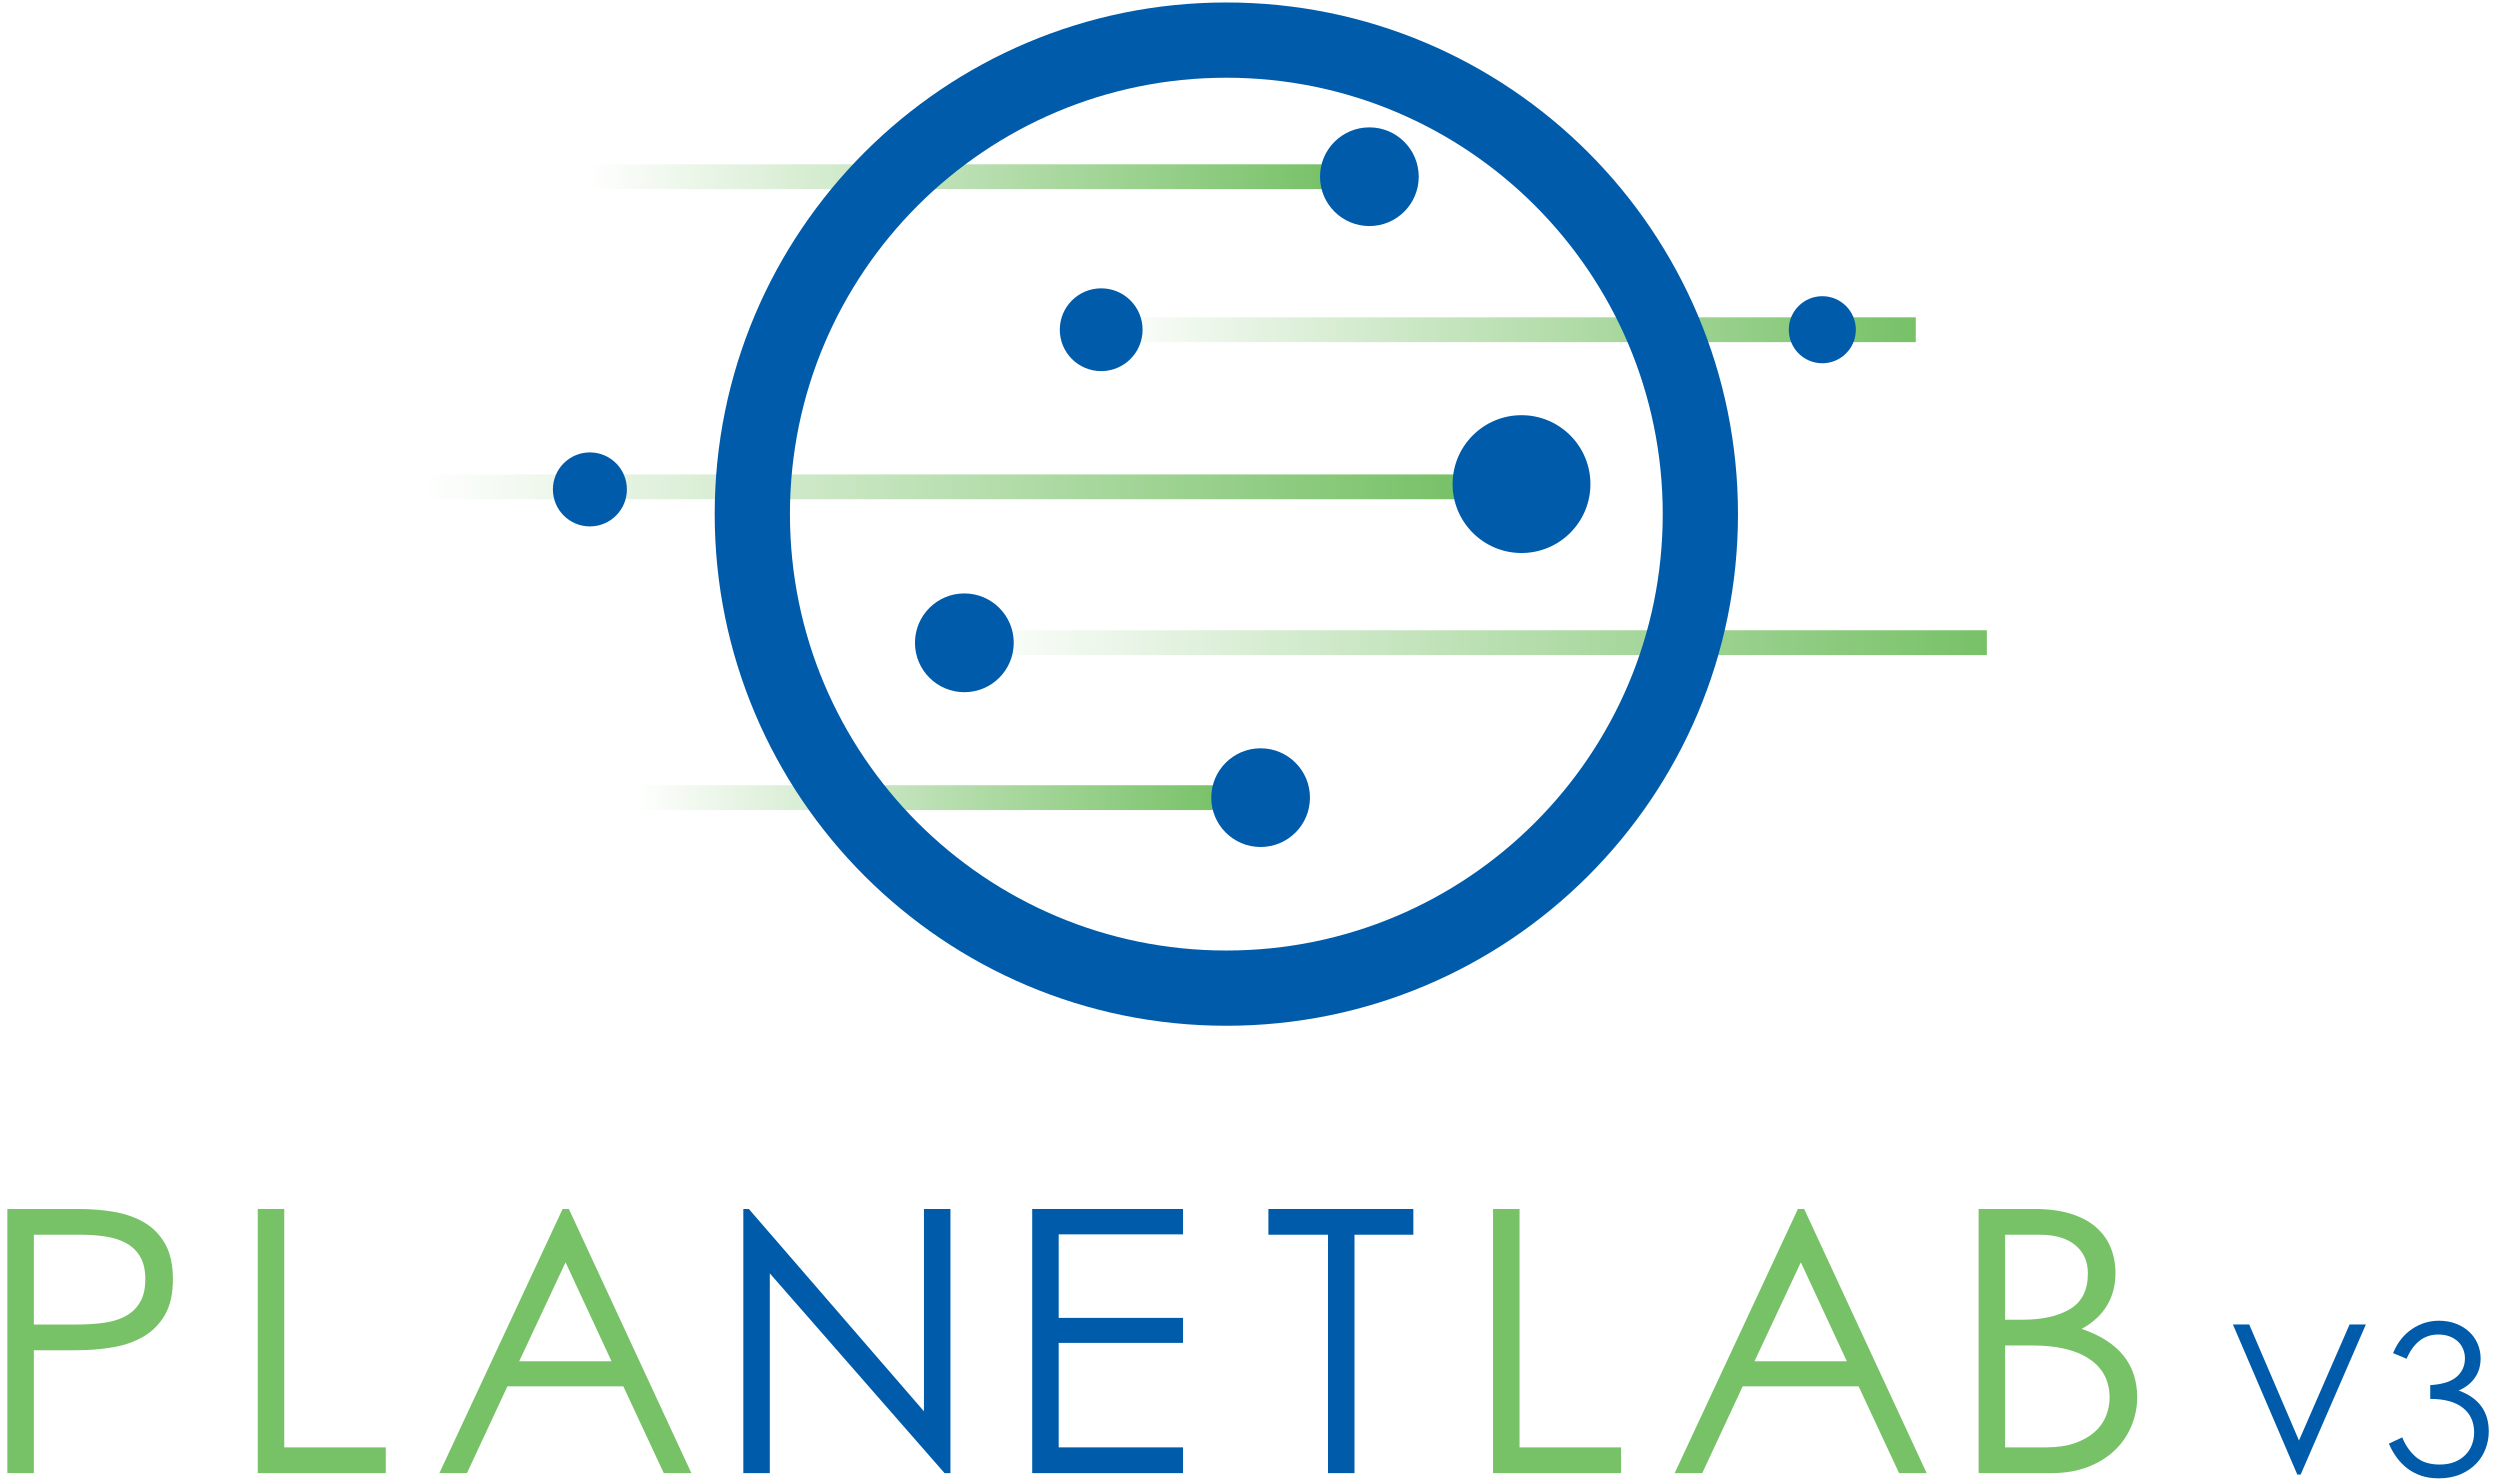
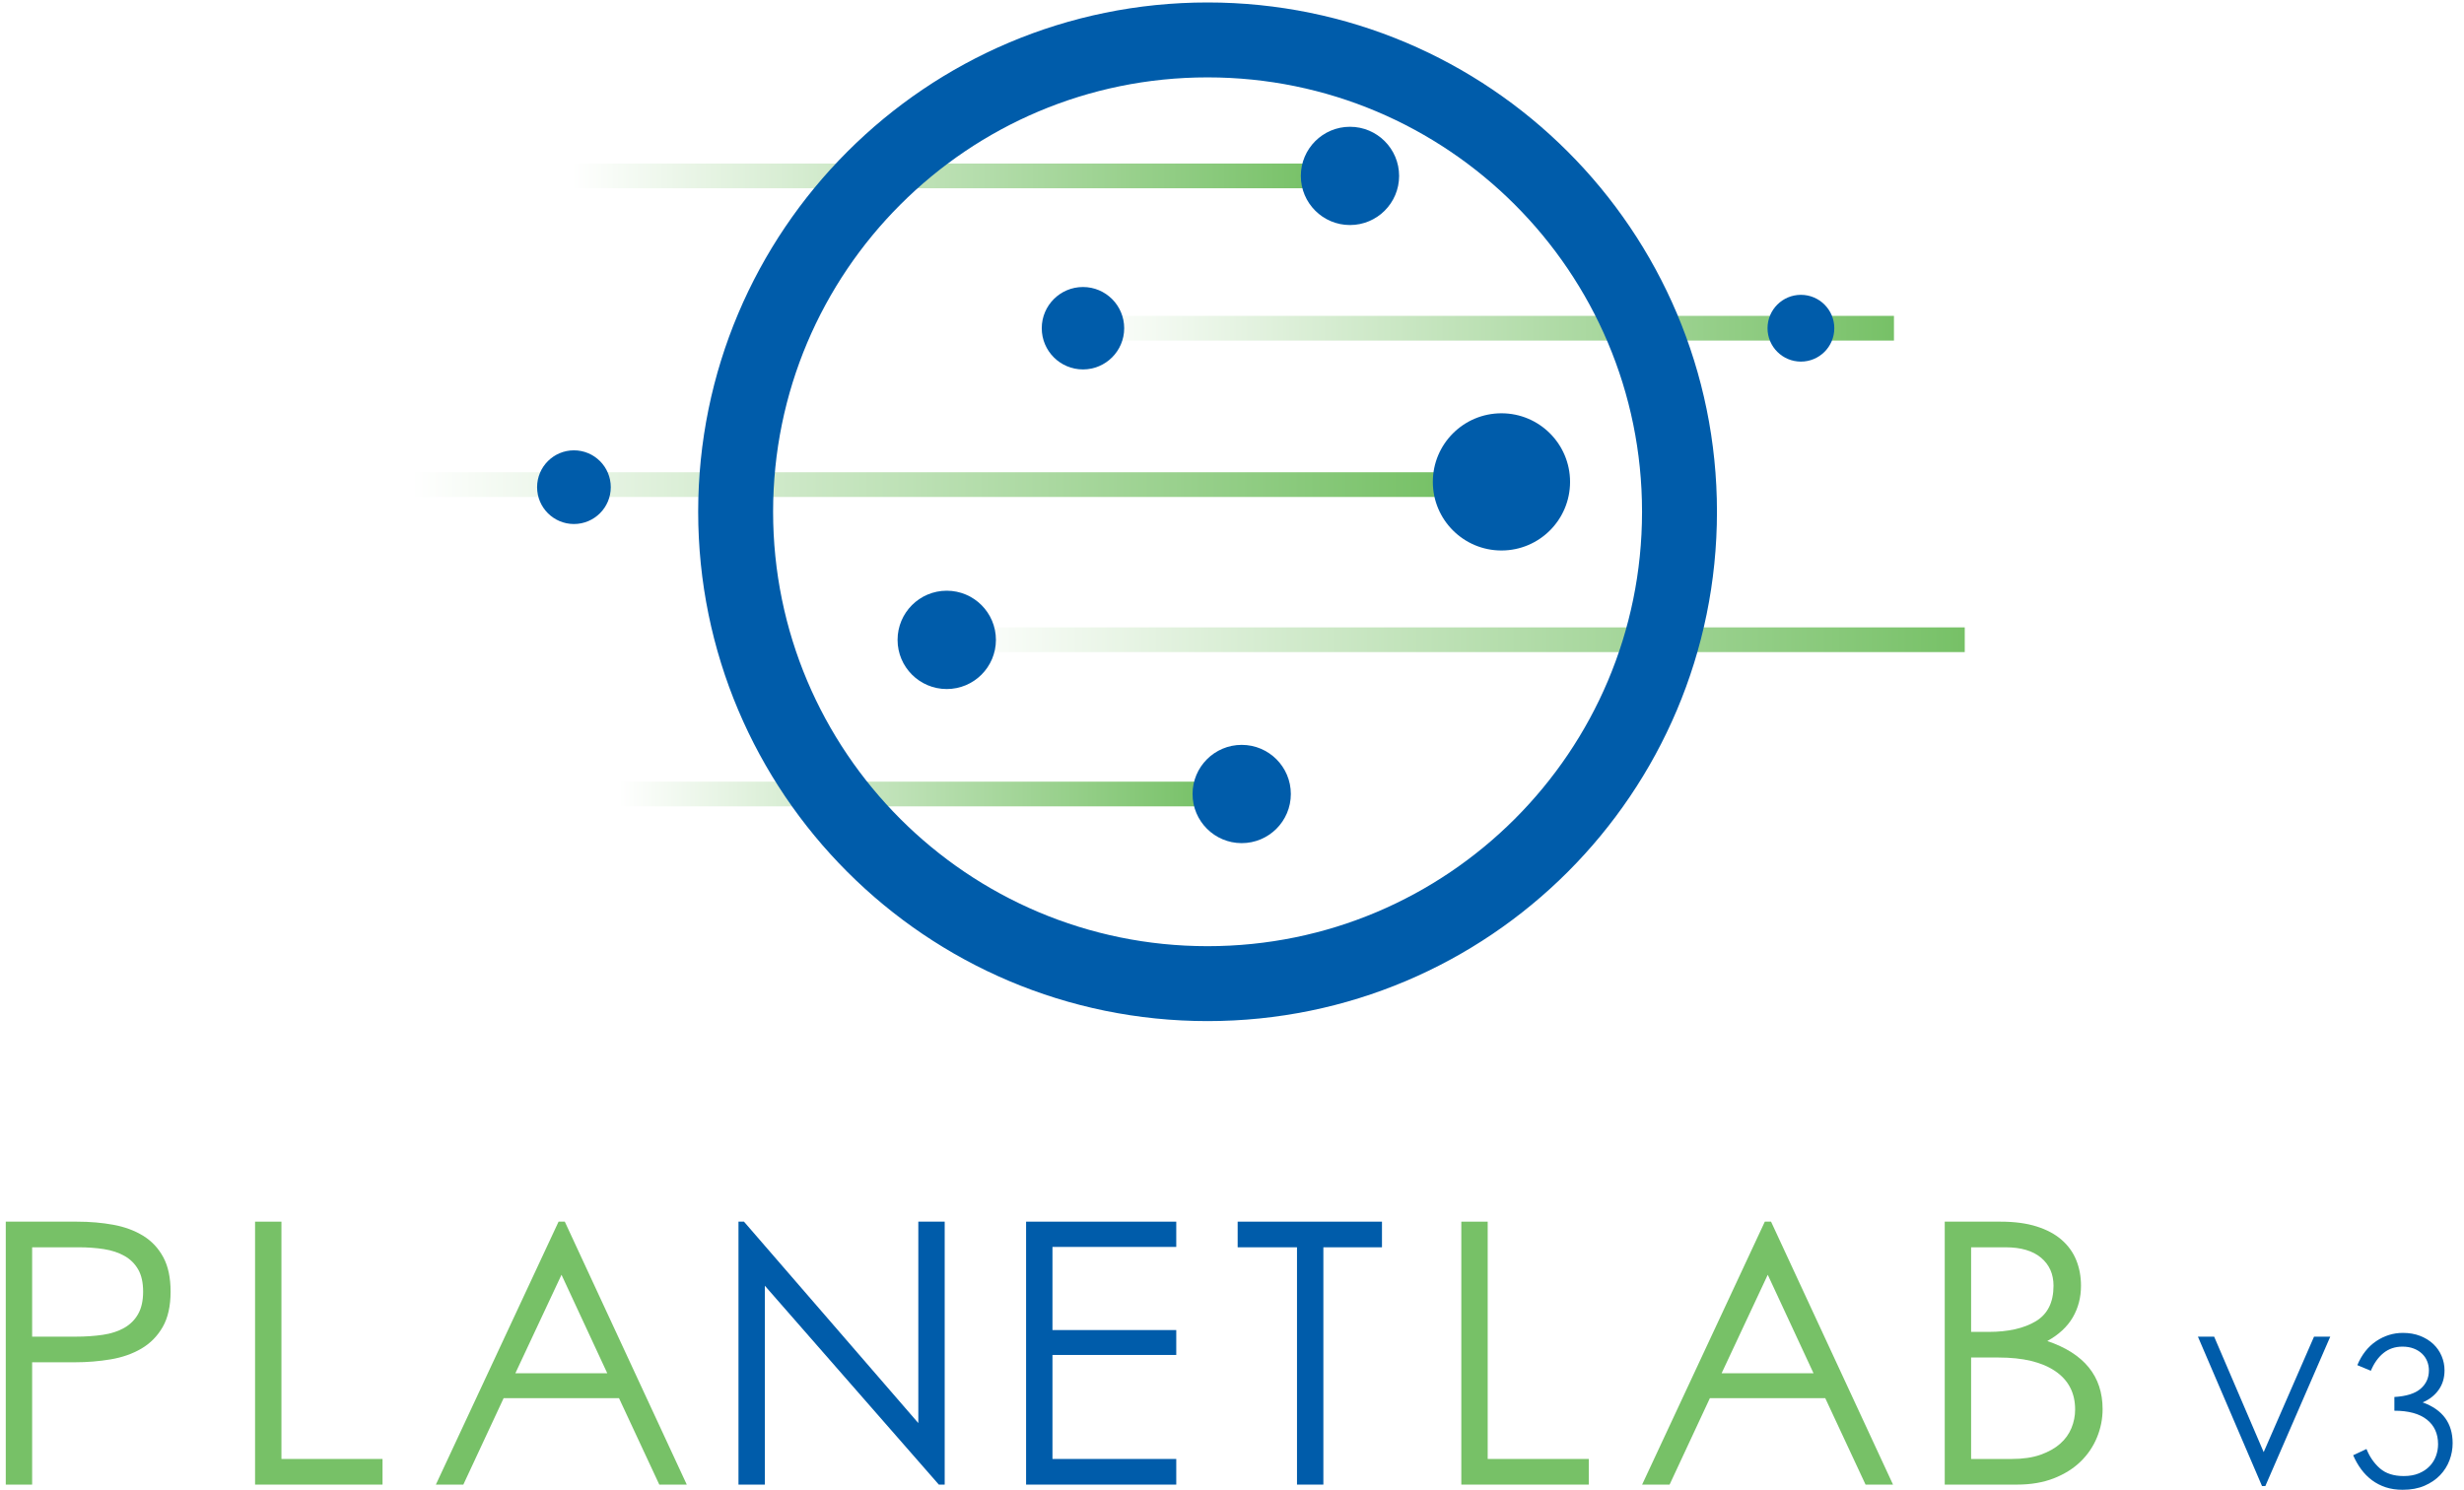
- <svg xmlns="http://www.w3.org/2000/svg" xmlns:xlink="http://www.w3.org/1999/xlink" version="1.1" viewBox="43 97 299 177" width="299" height="177">
+ <svg xmlns="http://www.w3.org/2000/svg" xmlns:xlink="http://www.w3.org/1999/xlink" version="1.1" viewBox="56 97 296 179" width="296" height="179">
  <defs>
    <linearGradient x1="0" x2="1" id="Gradient" gradientUnits="userSpaceOnUse">
      <stop offset="0" stop-color="#77c167" />
      <stop offset="1" stop-color="white" />
    </linearGradient>
-     <linearGradient id="Obj_Gradient" xlink:href="#Gradient" gradientTransform="translate(272.126 136.4354) rotate(180) scale(97.56925)" />
-     <linearGradient id="Obj_Gradient_2" xlink:href="#Gradient" gradientTransform="translate(280.6299 173.8634) rotate(180) scale(121.9993)" />
-     <linearGradient id="Obj_Gradient_3" xlink:href="#Gradient" gradientTransform="translate(217.6523 155.2245) rotate(180) scale(124.109)" />
-     <linearGradient id="Obj_Gradient_4" xlink:href="#Gradient" gradientTransform="translate(189.4333 192.3985) rotate(180) scale(70.37815)" />
-     <linearGradient id="Obj_Gradient_5" xlink:href="#Gradient" gradientTransform="translate(202.3405 118.1347) rotate(180) scale(88.95466)" />
+     <linearGradient id="Obj_Gradient" xlink:href="#Gradient" gradientTransform="translate(283.5215 136.4354) rotate(180) scale(97.56925)" />
+     <linearGradient id="Obj_Gradient_2" xlink:href="#Gradient" gradientTransform="translate(292.0254 173.8634) rotate(180) scale(121.9993)" />
+     <linearGradient id="Obj_Gradient_3" xlink:href="#Gradient" gradientTransform="translate(229.0478 155.2245) rotate(180) scale(124.109)" />
+     <linearGradient id="Obj_Gradient_4" xlink:href="#Gradient" gradientTransform="translate(200.8288 192.3985) rotate(180) scale(70.37815)" />
+     <linearGradient id="Obj_Gradient_5" xlink:href="#Gradient" gradientTransform="translate(213.736 118.1347) rotate(180) scale(88.95466)" />
  </defs>
-   <g id="Logo_v3_vertical" fill="none" stroke="none" stroke-opacity="1" fill-opacity="1" stroke-dasharray="none">
+   <g id="Logo_v3_vertical" fill="none" fill-opacity="1" stroke-dasharray="none" stroke-opacity="1" stroke="none">
    <g id="Logo_v3_vertical_Layer_1">
      <g id="Group_36">
        <g id="Graphic_14">
-           <rect x="174.557" y="134.951" width="97.569" height="2.969" fill="url(#Obj_Gradient)" />
+           <rect x="185.952" y="134.951" width="97.569" height="2.969" fill="url(#Obj_Gradient)" />
        </g>
        <g id="Graphic_13">
-           <rect x="158.631" y="172.379" width="121.999" height="2.969" fill="url(#Obj_Gradient_2)" />
+           <rect x="170.026" y="172.379" width="121.999" height="2.969" fill="url(#Obj_Gradient_2)" />
        </g>
        <g id="Graphic_12">
-           <rect x="93.543" y="153.74" width="124.109" height="2.969" fill="url(#Obj_Gradient_3)" />
+           <rect x="104.939" y="153.74" width="124.109" height="2.969" fill="url(#Obj_Gradient_3)" />
        </g>
        <g id="Graphic_11">
-           <rect x="119.055" y="190.914" width="70.378" height="2.969" fill="url(#Obj_Gradient_4)" />
+           <rect x="130.451" y="190.914" width="70.378" height="2.969" fill="url(#Obj_Gradient_4)" />
        </g>
        <g id="Graphic_10">
-           <rect x="113.386" y="116.65" width="88.955" height="2.969" fill="url(#Obj_Gradient_5)" />
+           <rect x="124.781" y="116.65" width="88.955" height="2.969" fill="url(#Obj_Gradient_5)" />
        </g>
        <g id="Graphic_9">
-           <circle cx="189.67" cy="158.489" r="56.693" stroke="#005caa" stroke-linecap="round" stroke-linejoin="round" stroke-width="9" />
+           <circle cx="201.065" cy="158.489" r="56.693" stroke="#005caa" stroke-linecap="round" stroke-linejoin="round" stroke-width="9" />
        </g>
        <g id="Graphic_8">
-           <circle cx="193.769" cy="192.398" r="5.903" fill="#005caa" />
+           <circle cx="205.165" cy="192.398" r="5.903" fill="#005caa" />
        </g>
        <g id="Graphic_7">
-           <circle cx="158.337" cy="173.88" r="5.907" fill="#005caa" />
+           <circle cx="169.732" cy="173.88" r="5.907" fill="#005caa" />
        </g>
        <g id="Graphic_6">
-           <circle cx="224.973" cy="154.898" r="8.242" fill="#005caa" />
+           <circle cx="236.369" cy="154.898" r="8.242" fill="#005caa" />
        </g>
        <g id="Graphic_5">
-           <circle cx="113.552" cy="155.533" r="4.426" fill="#005caa" />
+           <circle cx="124.947" cy="155.533" r="4.426" fill="#005caa" />
        </g>
        <g id="Graphic_4">
-           <circle cx="260.949" cy="136.435" r="4.011" fill="#005caa" />
+           <circle cx="272.344" cy="136.435" r="4.011" fill="#005caa" />
        </g>
        <g id="Graphic_3">
-           <circle cx="174.702" cy="136.435" r="4.951" fill="#005caa" />
+           <circle cx="186.097" cy="136.435" r="4.951" fill="#005caa" />
        </g>
        <g id="Graphic_2">
-           <circle cx="206.777" cy="118.135" r="5.903" fill="#005caa" />
+           <circle cx="218.172" cy="118.135" r="5.903" fill="#005caa" />
        </g>
      </g>
-       <g id="Group_35">
-         <g id="Graphic_22">
-           <path d="M 43.88 241.594 L 52.416 241.594 C 53.971 241.594 55.43 241.719 56.794 241.968 C 58.158 242.217 59.353 242.657 60.38 243.288 C 61.407 243.918 62.213 244.776 62.8 245.862 C 63.387 246.947 63.68 248.326 63.68 249.998 C 63.68 251.728 63.365 253.144 62.734 254.244 C 62.103 255.344 61.253 256.209 60.182 256.84 C 59.111 257.471 57.879 257.903 56.486 258.138 C 55.093 258.373 53.648 258.49 52.152 258.49 L 47.048 258.49 L 47.048 273.186 L 43.88 273.186 Z M 47.048 244.674 L 47.048 255.41 L 52.284 255.41 C 53.457 255.41 54.543 255.337 55.54 255.19 C 56.537 255.043 57.395 254.764 58.114 254.354 C 58.833 253.943 59.39 253.386 59.786 252.682 C 60.182 251.978 60.38 251.083 60.38 249.998 C 60.38 248.912 60.182 248.025 59.786 247.336 C 59.39 246.647 58.84 246.104 58.136 245.708 C 57.432 245.312 56.611 245.041 55.672 244.894 C 54.733 244.747 53.721 244.674 52.636 244.674 Z" fill="#77c167" />
+       <g id="Group_60">
+         <g id="Group_50">
+           <g id="Graphic_59">
+             <path d="M 56.693 243.78 L 65.229 243.78 C 66.784 243.78 68.243 243.904 69.607 244.154 C 70.971 244.403 72.166 244.843 73.193 245.474 C 74.22 246.104 75.026 246.962 75.613 248.048 C 76.2 249.133 76.493 250.512 76.493 252.184 C 76.493 253.914 76.178 255.33 75.547 256.43 C 74.916 257.53 74.066 258.395 72.995 259.026 C 71.924 259.656 70.692 260.089 69.299 260.324 C 67.906 260.558 66.461 260.676 64.965 260.676 L 59.861 260.676 L 59.861 275.372 L 56.693 275.372 Z M 59.861 246.86 L 59.861 257.596 L 65.097 257.596 C 66.27 257.596 67.356 257.522 68.353 257.376 C 69.35 257.229 70.208 256.95 70.927 256.54 C 71.646 256.129 72.203 255.572 72.599 254.868 C 72.995 254.164 73.193 253.269 73.193 252.184 C 73.193 251.098 72.995 250.211 72.599 249.522 C 72.203 248.832 71.653 248.29 70.949 247.894 C 70.245 247.498 69.424 247.226 68.485 247.08 C 67.546 246.933 66.534 246.86 65.449 246.86 Z" fill="#77c167" />
+           </g>
+           <g id="Graphic_58">
+             <path d="M 89.809 243.78 L 89.809 272.292 L 101.953 272.292 L 101.953 275.372 L 86.641 275.372 L 86.641 243.78 Z" fill="#77c167" />
+           </g>
+           <g id="Graphic_57">
+             <path d="M 123.101 243.78 L 123.849 243.78 L 138.501 275.372 L 135.201 275.372 L 130.361 264.988 L 116.501 264.988 L 111.661 275.372 L 108.361 275.372 Z M 117.909 261.996 L 128.953 261.996 L 123.453 250.16 Z" fill="#77c167" />
+           </g>
+           <g id="Graphic_56">
+             <path d="M 144.714 275.372 L 144.714 243.78 L 145.374 243.78 L 166.318 267.98 L 166.318 243.78 L 169.486 243.78 L 169.486 275.372 L 168.782 275.372 L 147.882 251.48 L 147.882 275.372 Z" fill="#005caa" />
+           </g>
+           <g id="Graphic_55">
+             <path d="M 179.264 275.372 L 179.264 243.78 L 197.304 243.78 L 197.304 246.816 L 182.432 246.816 L 182.432 256.804 L 197.304 256.804 L 197.304 259.796 L 182.432 259.796 L 182.432 272.292 L 197.304 272.292 L 197.304 275.372 Z" fill="#005caa" />
+           </g>
+           <g id="Graphic_54">
+             <path d="M 204.68 243.78 L 222.016 243.78 L 222.016 246.86 L 214.976 246.86 L 214.976 275.372 L 211.808 275.372 L 211.808 246.86 L 204.68 246.86 Z" fill="#005caa" />
+           </g>
+           <g id="Graphic_53">
+             <path d="M 234.716 243.78 L 234.716 272.292 L 246.86 272.292 L 246.86 275.372 L 231.548 275.372 L 231.548 243.78 Z" fill="#77c167" />
+           </g>
+           <g id="Graphic_52">
+             <path d="M 268.008 243.78 L 268.756 243.78 L 283.408 275.372 L 280.108 275.372 L 275.268 264.988 L 261.408 264.988 L 256.568 275.372 L 253.268 275.372 Z M 262.816 261.996 L 273.86 261.996 L 268.36 250.16 Z" fill="#77c167" />
+           </g>
+           <g id="Graphic_51">
+             <path d="M 289.621 243.78 L 296.309 243.78 C 297.981 243.78 299.426 243.97 300.643 244.352 C 301.86 244.733 302.865 245.268 303.657 245.958 C 304.449 246.647 305.036 247.461 305.417 248.4 C 305.798 249.338 305.989 250.365 305.989 251.48 C 305.989 252.888 305.659 254.156 304.999 255.286 C 304.339 256.415 303.32 257.361 301.941 258.124 C 306.37 259.62 308.585 262.348 308.585 266.308 C 308.585 267.481 308.358 268.618 307.903 269.718 C 307.448 270.818 306.788 271.786 305.923 272.622 C 305.058 273.458 303.987 274.125 302.711 274.624 C 301.435 275.122 299.961 275.372 298.289 275.372 L 289.621 275.372 Z M 292.789 260.104 L 292.789 272.292 L 297.673 272.292 C 299.022 272.292 300.174 272.123 301.127 271.786 C 302.08 271.448 302.865 271.008 303.481 270.466 C 304.097 269.923 304.552 269.292 304.845 268.574 C 305.138 267.855 305.285 267.114 305.285 266.352 C 305.285 264.357 304.486 262.817 302.887 261.732 C 301.288 260.646 299.022 260.104 296.089 260.104 Z M 292.789 246.86 L 292.789 257.024 L 294.901 257.024 C 297.248 257.024 299.132 256.598 300.555 255.748 C 301.978 254.897 302.689 253.474 302.689 251.48 C 302.689 250.072 302.19 248.95 301.193 248.114 C 300.196 247.278 298.773 246.86 296.925 246.86 Z" fill="#77c167" />
+           </g>
        </g>
-         <g id="Graphic_23">
-           <path d="M 76.996 241.594 L 76.996 270.106 L 89.14 270.106 L 89.14 273.186 L 73.828 273.186 L 73.828 241.594 Z" fill="#77c167" />
-         </g>
-         <g id="Graphic_24">
-           <path d="M 110.288 241.594 L 111.036 241.594 L 125.688 273.186 L 122.388 273.186 L 117.548 262.802 L 103.688 262.802 L 98.848 273.186 L 95.548 273.186 Z M 105.096 259.81 L 116.14 259.81 L 110.64 247.974 Z" fill="#77c167" />
-         </g>
-         <g id="Graphic_25">
-           <path d="M 131.901 273.186 L 131.901 241.594 L 132.561 241.594 L 153.505 265.794 L 153.505 241.594 L 156.673 241.594 L 156.673 273.186 L 155.969 273.186 L 135.069 249.294 L 135.069 273.186 Z" fill="#005caa" />
-         </g>
-         <g id="Graphic_26">
-           <path d="M 166.451 273.186 L 166.451 241.594 L 184.491 241.594 L 184.491 244.63 L 169.619 244.63 L 169.619 254.618 L 184.491 254.618 L 184.491 257.61 L 169.619 257.61 L 169.619 270.106 L 184.491 270.106 L 184.491 273.186 Z" fill="#005caa" />
-         </g>
-         <g id="Graphic_27">
-           <path d="M 194.701 241.594 L 212.037 241.594 L 212.037 244.674 L 204.997 244.674 L 204.997 273.186 L 201.829 273.186 L 201.829 244.674 L 194.701 244.674 Z" fill="#005caa" />
-         </g>
-         <g id="Graphic_28">
-           <path d="M 224.737 241.594 L 224.737 270.106 L 236.881 270.106 L 236.881 273.186 L 221.569 273.186 L 221.569 241.594 Z" fill="#77c167" />
-         </g>
-         <g id="Graphic_29">
-           <path d="M 258.029 241.594 L 258.777 241.594 L 273.429 273.186 L 270.129 273.186 L 265.289 262.802 L 251.429 262.802 L 246.589 273.186 L 243.289 273.186 Z M 252.837 259.81 L 263.881 259.81 L 258.381 247.974 Z" fill="#77c167" />
-         </g>
-         <g id="Graphic_30">
-           <path d="M 279.643 241.594 L 286.331 241.594 C 288.003 241.594 289.447 241.785 290.665 242.166 C 291.882 242.547 292.887 243.083 293.679 243.772 C 294.471 244.461 295.057 245.275 295.439 246.214 C 295.82 247.153 296.011 248.179 296.011 249.294 C 296.011 250.702 295.681 251.97 295.021 253.1 C 294.361 254.229 293.341 255.175 291.963 255.938 C 296.392 257.434 298.607 260.162 298.607 264.122 C 298.607 265.295 298.379 266.432 297.925 267.532 C 297.47 268.632 296.81 269.6 295.945 270.436 C 295.079 271.272 294.009 271.939 292.733 272.438 C 291.457 272.937 289.983 273.186 288.311 273.186 L 279.643 273.186 Z M 282.811 257.918 L 282.811 270.106 L 287.695 270.106 C 289.044 270.106 290.195 269.937 291.149 269.6 C 292.102 269.262 292.887 268.822 293.503 268.28 C 294.119 267.737 294.573 267.106 294.867 266.388 C 295.16 265.669 295.307 264.928 295.307 264.166 C 295.307 262.171 294.507 260.631 292.909 259.546 C 291.31 258.461 289.044 257.918 286.111 257.918 Z M 282.811 244.674 L 282.811 254.838 L 284.923 254.838 C 287.269 254.838 289.154 254.412 290.577 253.562 C 292 252.711 292.711 251.288 292.711 249.294 C 292.711 247.886 292.212 246.764 291.215 245.928 C 290.217 245.092 288.795 244.674 286.947 244.674 Z" fill="#77c167" />
-         </g>
-         <g id="Group_34">
-           <g id="Graphic_32">
-             <path d="M 310.057 255.409 L 312.007 255.409 L 317.957 269.284 L 324.007 255.409 L 325.957 255.409 L 318.157 273.359 L 317.757 273.359 Z" fill="#005caa" />
+         <g id="Group_47">
+           <g id="Graphic_49">
+             <path d="M 320.035 257.595 L 321.985 257.595 L 327.935 271.47 L 333.985 257.595 L 335.935 257.595 L 328.135 275.545 L 327.735 275.545 Z" fill="#005caa" />
          </g>
-           <g id="Graphic_33">
-             <path d="M 328.707 269.659 L 330.307 268.909 C 330.69 269.859 331.232 270.638 331.932 271.247 C 332.632 271.855 333.582 272.159 334.782 272.159 C 335.482 272.159 336.09 272.051 336.607 271.834 C 337.123 271.617 337.553 271.33 337.894 270.972 C 338.236 270.613 338.49 270.205 338.657 269.747 C 338.823 269.288 338.907 268.817 338.907 268.334 C 338.907 267.067 338.457 266.08 337.557 265.372 C 336.657 264.663 335.357 264.309 333.657 264.309 L 333.657 262.659 C 335.09 262.576 336.14 262.247 336.807 261.672 C 337.473 261.097 337.807 260.359 337.807 259.459 C 337.807 259.076 337.736 258.709 337.594 258.359 C 337.453 258.009 337.244 257.705 336.969 257.447 C 336.694 257.188 336.361 256.984 335.969 256.834 C 335.578 256.684 335.132 256.609 334.632 256.609 C 333.748 256.609 332.99 256.863 332.357 257.372 C 331.723 257.88 331.215 258.592 330.832 259.509 L 329.207 258.834 C 329.74 257.567 330.498 256.605 331.482 255.947 C 332.465 255.288 333.532 254.959 334.682 254.959 C 335.448 254.959 336.14 255.08 336.757 255.322 C 337.373 255.563 337.898 255.888 338.332 256.297 C 338.765 256.705 339.098 257.184 339.332 257.734 C 339.565 258.284 339.682 258.859 339.682 259.459 C 339.682 260.359 339.448 261.138 338.982 261.797 C 338.515 262.455 337.873 262.959 337.057 263.309 C 339.457 264.176 340.657 265.809 340.657 268.209 C 340.657 268.909 340.532 269.592 340.282 270.259 C 340.032 270.926 339.657 271.522 339.157 272.047 C 338.657 272.572 338.032 272.997 337.282 273.322 C 336.532 273.647 335.657 273.809 334.657 273.809 C 333.907 273.809 333.228 273.709 332.619 273.509 C 332.011 273.309 331.461 273.026 330.969 272.659 C 330.478 272.292 330.044 271.855 329.669 271.347 C 329.294 270.838 328.973 270.276 328.707 269.659 Z" fill="#005caa" />
+           <g id="Graphic_48">
+             <path d="M 338.685 271.845 L 340.285 271.095 C 340.668 272.045 341.21 272.824 341.91 273.432 C 342.61 274.041 343.56 274.345 344.76 274.345 C 345.46 274.345 346.068 274.236 346.585 274.02 C 347.102 273.803 347.531 273.516 347.872 273.157 C 348.214 272.799 348.468 272.391 348.635 271.932 C 348.802 271.474 348.885 271.003 348.885 270.52 C 348.885 269.253 348.435 268.266 347.535 267.557 C 346.635 266.849 345.335 266.495 343.635 266.495 L 343.635 264.845 C 345.068 264.761 346.118 264.432 346.785 263.857 C 347.452 263.282 347.785 262.545 347.785 261.645 C 347.785 261.261 347.714 260.895 347.572 260.545 C 347.431 260.195 347.222 259.891 346.947 259.632 C 346.672 259.374 346.339 259.17 345.947 259.02 C 345.556 258.87 345.11 258.795 344.61 258.795 C 343.727 258.795 342.968 259.049 342.335 259.557 C 341.702 260.066 341.193 260.778 340.81 261.695 L 339.185 261.02 C 339.718 259.753 340.477 258.791 341.46 258.132 C 342.443 257.474 343.51 257.145 344.66 257.145 C 345.427 257.145 346.118 257.266 346.735 257.507 C 347.352 257.749 347.877 258.074 348.31 258.482 C 348.743 258.891 349.077 259.37 349.31 259.92 C 349.543 260.47 349.66 261.045 349.66 261.645 C 349.66 262.545 349.427 263.324 348.96 263.982 C 348.493 264.641 347.852 265.145 347.035 265.495 C 349.435 266.361 350.635 267.995 350.635 270.395 C 350.635 271.095 350.51 271.778 350.26 272.445 C 350.01 273.111 349.635 273.707 349.135 274.232 C 348.635 274.757 348.01 275.182 347.26 275.507 C 346.51 275.832 345.635 275.995 344.635 275.995 C 343.885 275.995 343.206 275.895 342.597 275.695 C 341.989 275.495 341.439 275.211 340.947 274.845 C 340.456 274.478 340.022 274.041 339.647 273.532 C 339.272 273.024 338.952 272.461 338.685 271.845 Z" fill="#005caa" />
          </g>
        </g>
      </g>
    </g>
  </g>
</svg>
